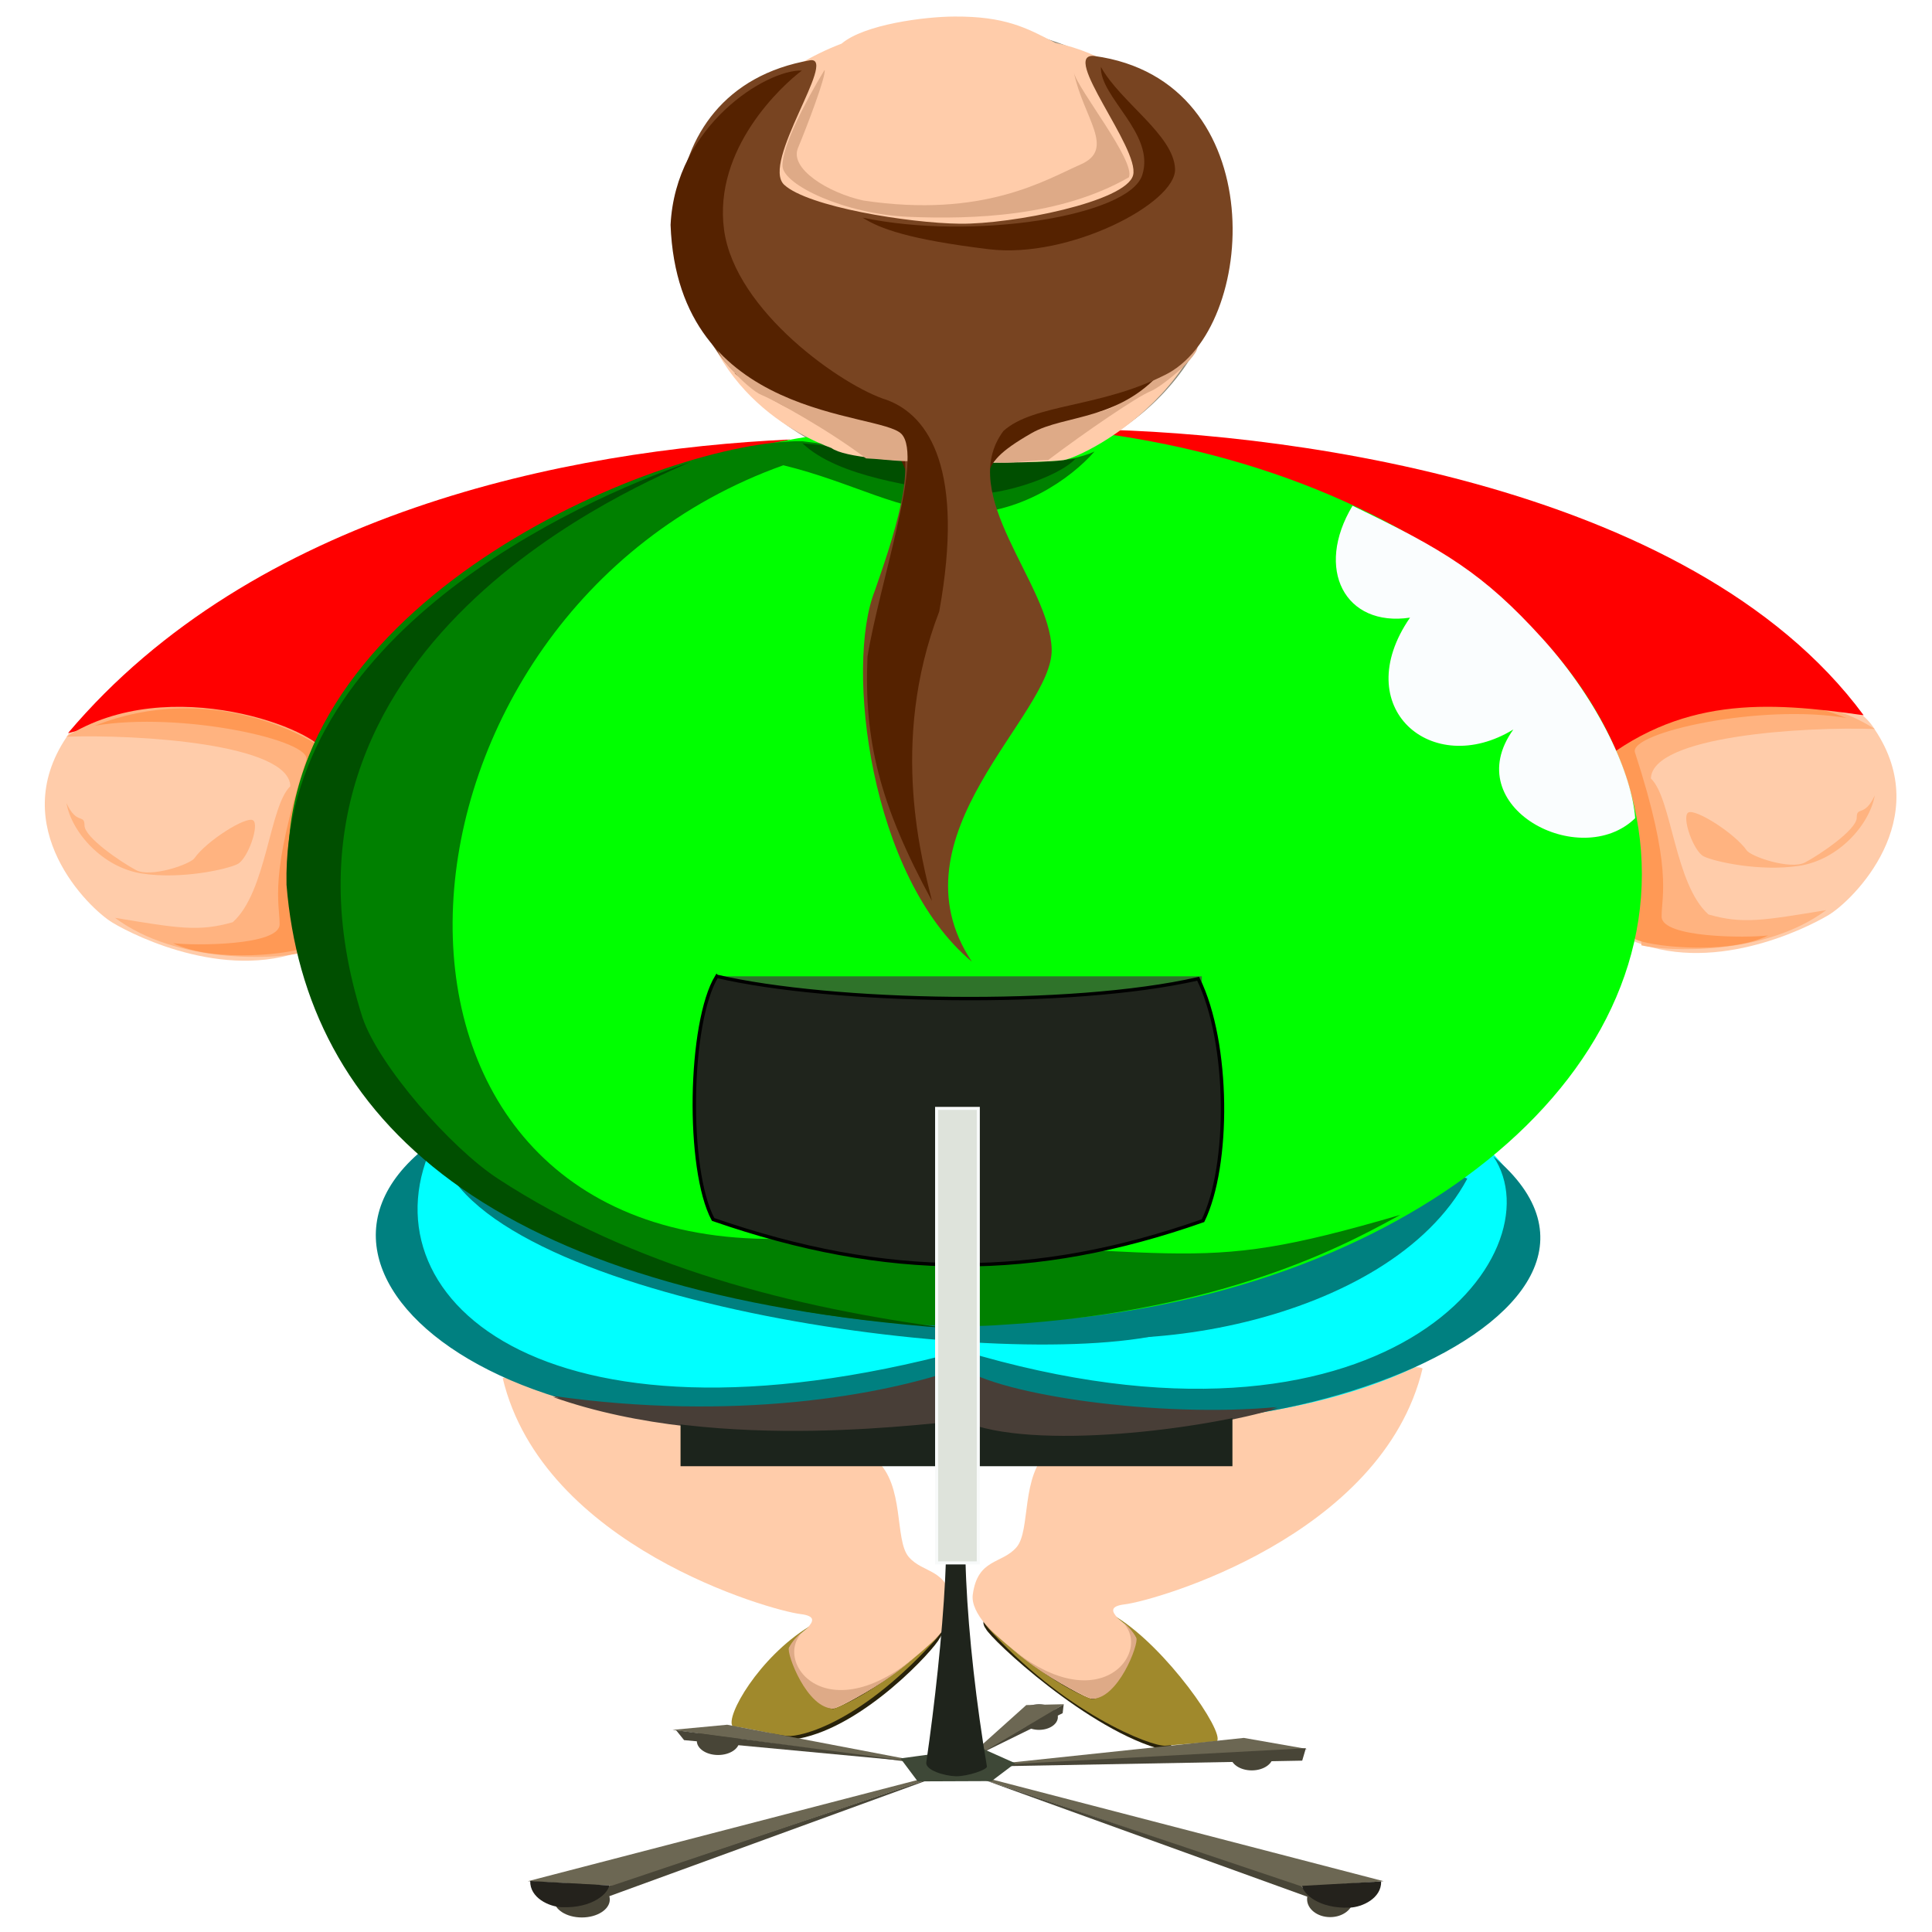
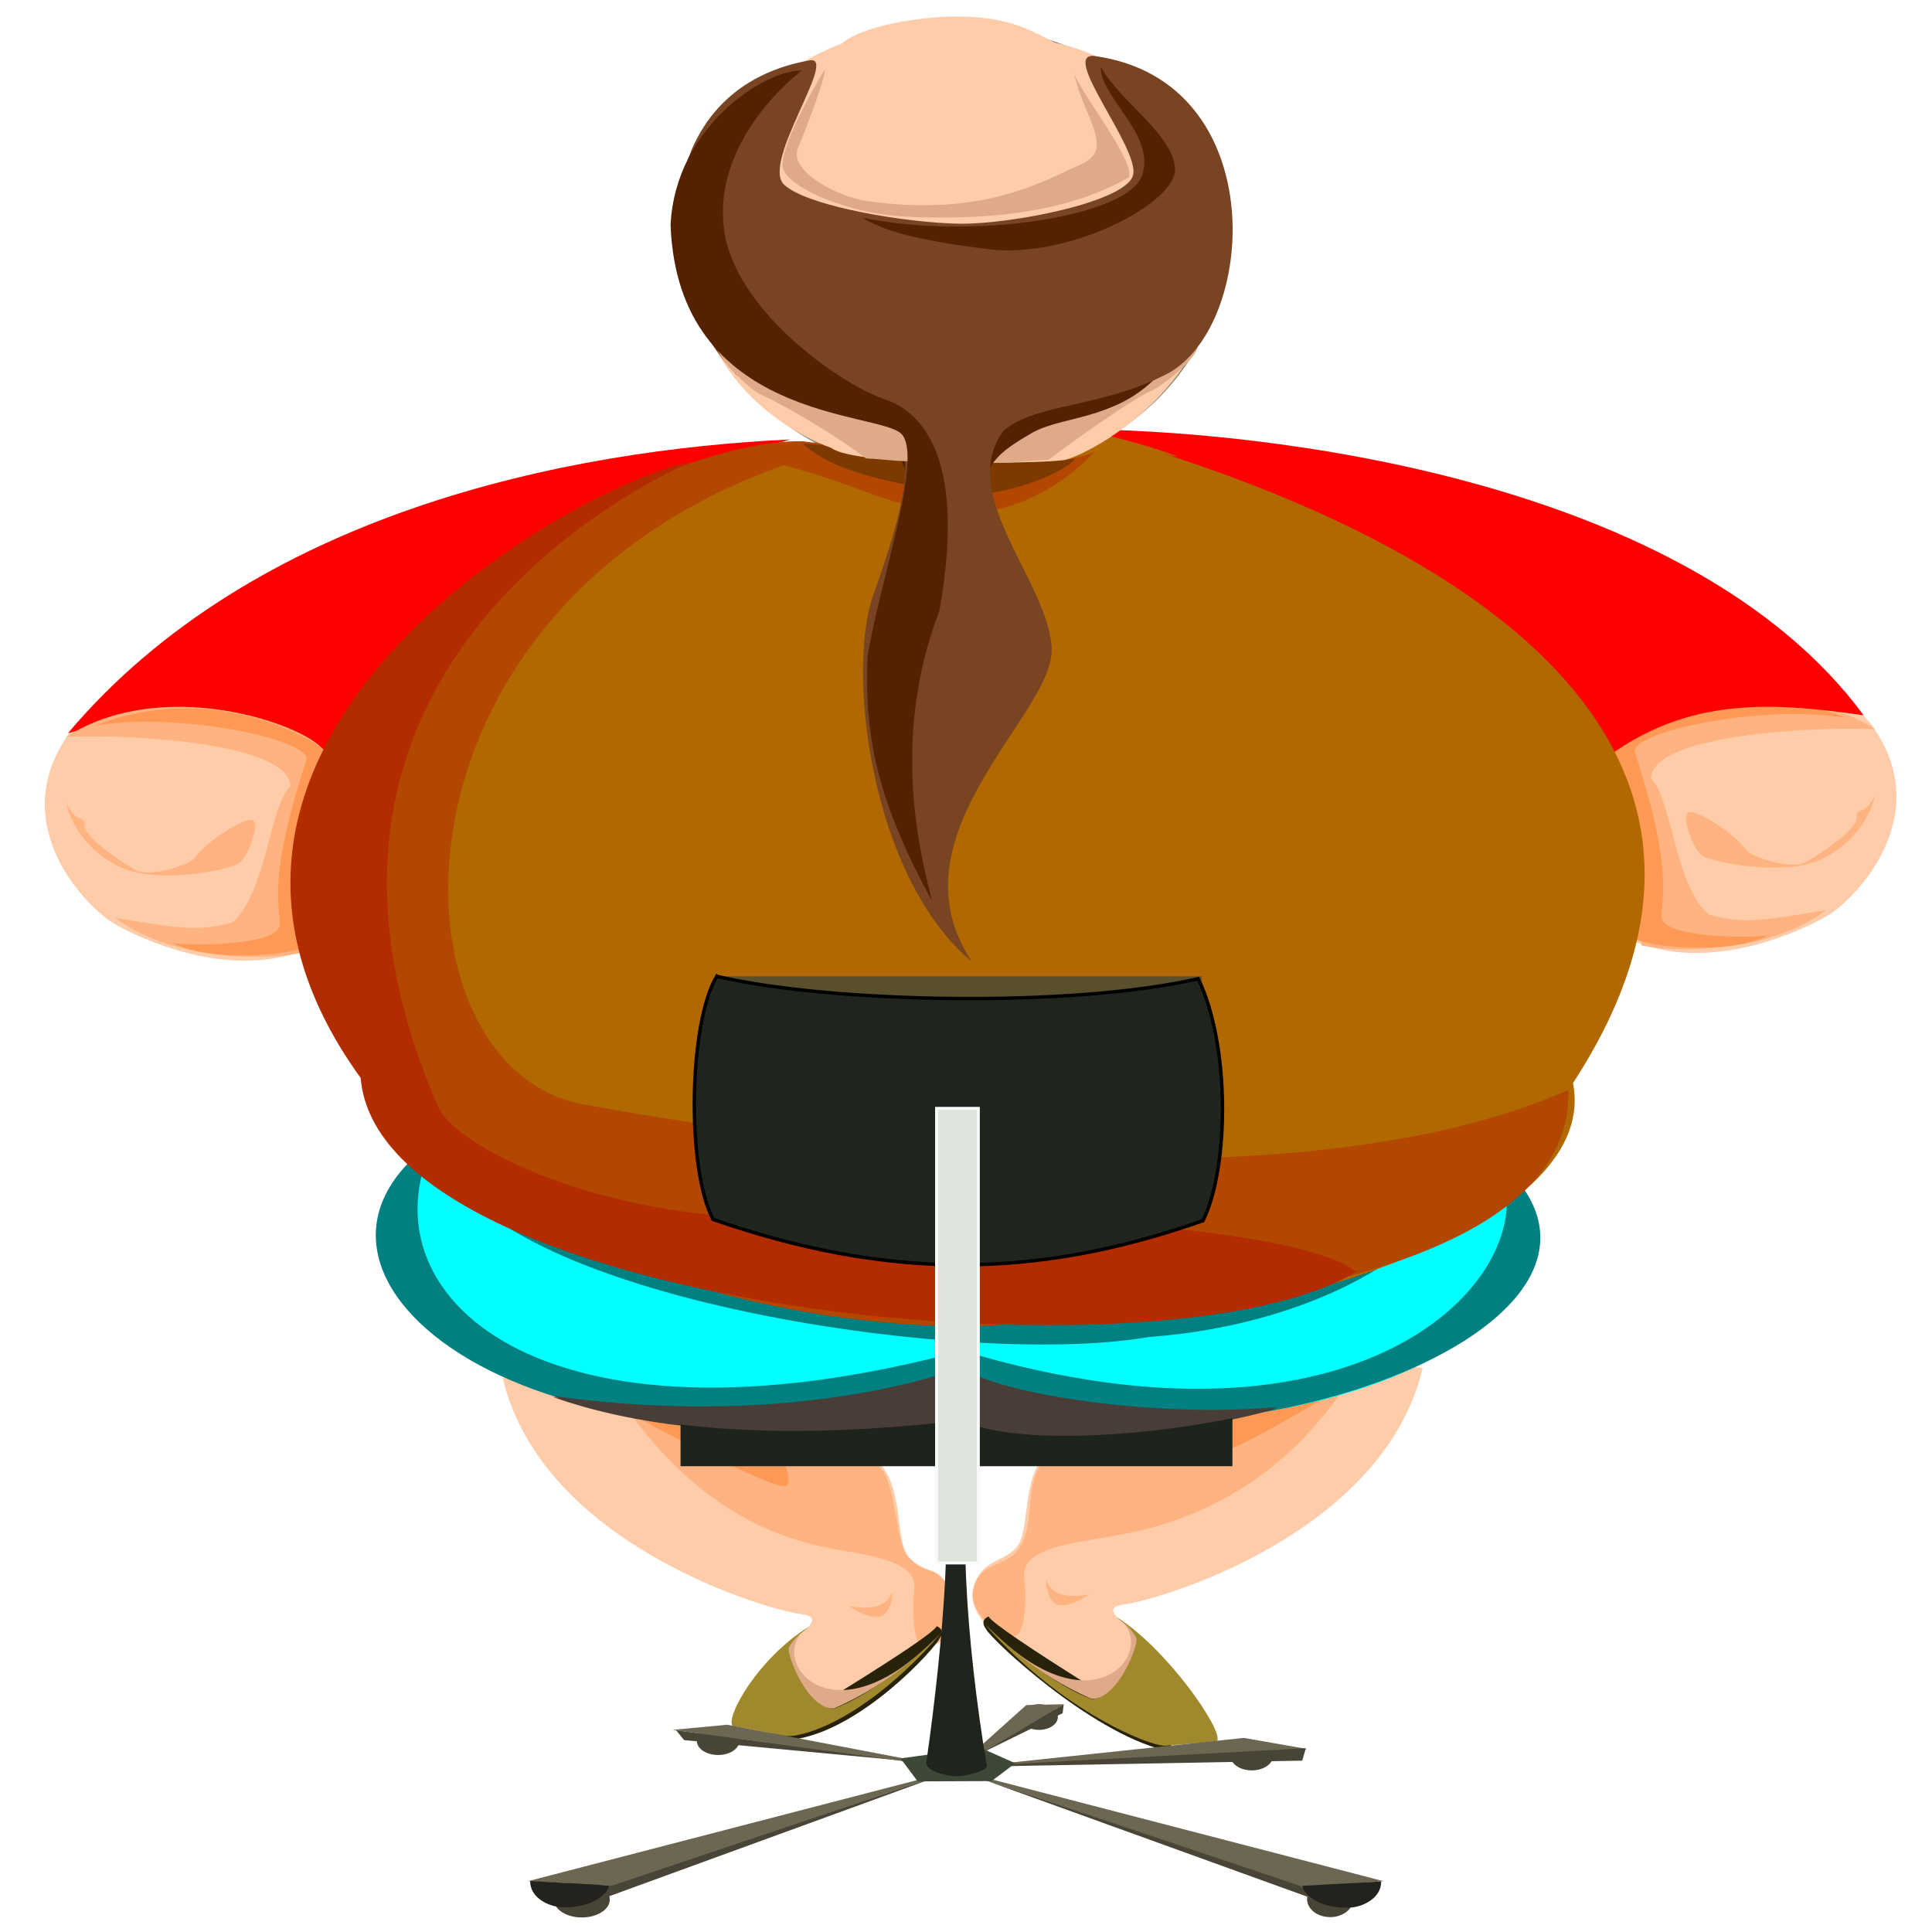
<svg xmlns="http://www.w3.org/2000/svg" width="500" height="500" id="svg4834" version="1.1">
  <defs id="defs4836" />
  <g id="layer1" transform="translate(0,-552.3622)">
+     <path style="fill:#ffccaa;fill-opacity:1;stroke:none" d="m 130.106,909.051 c 10.382,43.415 69.213,60.089 77.078,61.033 7.865,0.944 -2.202,5.663 -2.831,8.809 -0.629,3.146 6.921,17.618 12.27,15.416 5.348,-2.202 31.146,-17.303 29.887,-26.741 -1.258,-9.438 -7.55,-7.865 -11.326,-12.27 -3.775,-4.404 -0.944,-18.562 -8.494,-25.168 -7.55,-6.607 -93.123,-24.225 -96.584,-21.079 z" id="path4679" />
+     <path style="fill:#ffb380;fill-opacity:1;stroke:none" d="m 158.341,358.831 c 23.739,37.376 51.013,40.911 61.114,42.679 10.102,1.768 17.93,3.788 17.173,9.849 -0.758,6.061 0,13.89 2.02,14.9 2.02,1.01 12.7,-4.809 10.102,-10.102 -6.819,-13.89 -8.138,-6.989 -13.637,-13.132 -4.053,-4.528 -2.607,-21.54 -8.969,-24.453 -4.107,-1.881 -67.803,-19.741 -67.803,-19.741 z" id="path3046" transform="translate(0,552.3622)" />
+     <path id="path4748" d="m 368.158,906.534 c -10.382,43.415 -69.213,60.089 -77.078,61.033 -7.865,0.944 2.202,5.663 2.831,8.809 0.629,3.146 -6.921,17.618 -12.27,15.416 -5.348,-2.202 -31.146,-17.303 -29.887,-26.741 1.258,-9.438 7.55,-7.865 11.326,-12.27 3.775,-4.404 0.944,-18.562 8.494,-25.168 7.55,-6.607 93.123,-24.225 96.584,-21.078 z" style="fill:#ffccaa;fill-opacity:1;stroke:none" />
+     <path id="path3820" d="m 349.665,908.794 c -23.739,37.376 -57.326,40.28 -67.428,42.048 -10.102,1.768 -17.93,3.788 -17.173,9.849 0.758,6.061 0.026,13.945 -2.02,14.9 -3.788,1.768 -12.394,-5.962 -11.238,-11.743 1.642,-8.207 9.88,-5.098 12.997,-12.732 3.16,-7.742 -0.232,-15.308 7.201,-23.399 3.056,-3.327 77.661,-18.922 77.661,-18.922 z" style="fill:#ffb380;fill-opacity:1;stroke:none" />
+     <path style="fill:#ff9955;stroke:none" d="m 344.209,361.104 c -11.49,6.313 -25.254,14.9 -28.032,14.142 -2.778,-0.758 2.273,-10.859 2.273,-10.859 z" id="path3824" transform="translate(0,552.3622)" />
+     <path id="path3826" d="m 165.083,919.275 c 11.49,6.313 35.355,18.435 38.133,17.678 2.778,-0.758 -2.273,-10.859 -2.273,-10.859 z" style="fill:#ff9955;stroke:none" />
    <path style="fill:#28220b;fill-opacity:1;stroke:none" d="m 243.142,976.388 c -1.224,2.67 -19.298,22.635 -36.372,25.917 -3.893,0.778 -7.008,-1.335 -7.008,-1.335 0,0 41.322,-24.637 42.657,-27.752 2.503,1.057 0.723,3.17 0.723,3.17 z" id="path4703" />
-     <path style="fill:#ffccaa;fill-opacity:1;stroke:none" d="m 130.106,909.051 c 10.382,43.415 69.213,60.089 77.078,61.033 7.865,0.944 -2.202,5.663 -2.831,8.809 -0.629,3.146 6.921,17.618 12.27,15.416 5.348,-2.202 31.146,-17.303 29.887,-26.741 -1.258,-9.438 -7.55,-7.865 -11.326,-12.27 -3.775,-4.404 -0.944,-18.562 -8.494,-25.168 -7.55,-6.607 -93.123,-24.225 -96.584,-21.079 z" id="path4679" />
    <path style="fill:#a0892c;fill-opacity:1;stroke:none" d="m 209.408,973.314 c -13.029,8.005 -21.708,23.281 -19.82,25.798 4.446,0.515 10.697,2.202 14.157,2.517 3.461,0.315 19.33,-3.346 39.51,-26.208 -5.959,5.835 -17.992,15.717 -27.602,19.222 -6.607,-0.944 -11.037,-11.99 -11.396,-15.784 1.111,-2.256 3.042,-3.693 5.152,-5.545 z" id="path4701" />
    <path style="fill:#deaa87;stroke:none" d="m 207.744,974.723 c -8.509,8.12 8.509,29.309 35.983,0 -3.281,3.281 -12.542,13.121 -27.919,19.799 -6.914,0.247 -12.347,-14.293 -11.624,-15.739 0.723,-1.446 2.28,-3.281 3.559,-4.06 z" id="path4723" />
+     <path transform="matrix(0.4893848,0,0,0.5841892,-464.95,613.6047)" d="m 1341.071,666.393 c 0,3.452 -5.037,6.25 -11.25,6.25 -6.213,0 -11.25,-2.798 -11.25,-6.25 0,-3.452 5.037,-6.25 11.25,-6.25 6.213,0 11.25,2.798 11.25,6.25 z" id="path7473-6" style="fill:#484537;fill-opacity:1;stroke:none" />
+     <path style="fill:#484537;fill-opacity:1;stroke:none" d="m 236.024,1008.237 -58.988,-5.532 -2.045,-2.545 z" id="path7463-0" />
+     <path style="fill:#ffb380;stroke:none;stroke-width:1px;stroke-linecap:butt;stroke-linejoin:miter;stroke-opacity:1;fill-opacity:1" d="m 219.708,415.652 c 7.071,1.263 10.102,-0.758 10.859,-3.03 0.758,-2.273 0.505,4.293 -2.273,5.556 -2.778,1.263 -7.324,-1.768 -8.586,-2.525 z" id="path3816" transform="translate(0,552.3622)" />
+     <path transform="matrix(0.5546828,0,0,0.7065493,-623.9778,591.4999)" d="m 1670,396.571 a 183.571,68.571 0 1 1 -367.143,0 183.571,68.571 0 1 1 367.143,0 z" id="path7420" style="fill:#00ffff;fill-opacity:1;stroke:none;display:inline" />
+     <path style="fill:#00ffff;fill-opacity:1;stroke:none;display:inline" id="path7422" d="m 1670,396.571 a 183.571,68.571 0 1 1 -367.143,0 183.571,68.571 0 1 1 367.143,0 z" transform="matrix(0.5449881,0,0,0.7065493,-514.1613,591.4999)" />
+     <path id="path4466" d="m 379.729,857.412 c -20.021,37.373 -90.763,49.386 -125.912,36.038 -35.148,-13.348 117.013,-41.822 125.912,-36.038 z" style="fill:#008080;fill-opacity:1;stroke:none;display:inline" />
+     <path style="fill:#008080;stroke:none;display:inline" d="m 112.412,847.624 c -19.576,39.598 27.14,83.645 136.59,54.28 109.45,32.924 154.387,-24.915 137.48,-50.276 50.276,42.045 -67.071,86.648 -139.426,62.233 C 140.442,941.057 63.248,882.773 112.412,847.624 z" id="path3694" />
+     <path id="path4484" d="m 485.206,741.182 c 15.573,23.281 -5.663,44.202 -11.955,47.977 -6.292,3.775 -30.831,15.73 -51.595,6.292 -20.764,-9.438 -42.786,-49.708 -6.292,-57.887 36.494,-8.18 62.292,-8.966 69.842,3.618 z" style="fill:#ffccaa;stroke:none;display:inline" />
+     <path id="path4486" d="m 485.206,741.025 c -18.562,-0.629 -57.64,1.795 -57.954,12.807 5.469,5.227 6.092,27.339 14.901,35.195 8.809,2.517 14.058,1.574 30.469,-1.125 -16.045,11.955 -41.213,10.697 -47.82,9.124 -1.258,-24.854 -7.865,-45.618 -6.607,-51.595 1.258,-5.977 40.269,-21.393 67.011,-4.404 z" style="fill:#ffb380;fill-opacity:1;stroke:none;display:inline" />
+     <path id="path4488" d="m 477.85,738.178 c -22.246,-3.782 -56.392,3.783 -54.725,8.898 9.788,30.032 6.896,36.928 6.896,42.49 0,5.561 22.023,5.561 27.585,4.894 -10.9,5.339 -31.812,2.67 -34.481,0.89 -2.669,-1.78 -8.453,-48.496 -4.894,-50.721 4.004,-3.559 29.809,-18.242 59.619,-6.451 z" style="fill:#ff9955;stroke:none;display:inline" />
+     <path id="path4490" d="m 485.191,758.199 c -1.335,7.564 -9.343,16.684 -19.576,18.242 -10.233,1.557 -22.023,-1.112 -24.693,-2.447 -2.67,-1.335 -5.784,-10.233 -4.004,-11.345 1.78,-1.112 12.013,5.339 15.127,9.788 1.148,1.64 11.345,5.117 15.127,3.114 3.782,-2.002 13.348,-8.453 13.348,-11.568 0,-3.114 2.002,0 4.672,-5.784 z" style="fill:#ffb380;fill-opacity:1;stroke:none;display:inline" />
+     <path style="fill:#ff0000;stroke:none;display:inline" d="m 276.587,663.428 c 51.611,0 160.787,13.087 205.723,74.041 -24.915,-3.559 -47.777,-5.078 -70.468,14.053 -29.365,-29.365 -111.23,-88.984 -135.255,-88.094 z" id="path3682" />
+     <path style="fill:#b26800;fill-opacity:1;stroke:none" d="m 283.853,112.101 c 28.789,8.586 196.98,55.053 123.239,168.19 9.091,46.972 -127.279,72.226 -157.079,62.629 -29.799,-9.596 -14.337,-4.15 -26.264,-14.142 -18.688,-15.657 -93.73,-30.143 -95.965,-36.871 -48.487,-145.967 60.104,-159.604 69.195,-172.736 9.091,-13.132 80.307,12.122 70.206,-4.041 -10.102,-16.162 75.256,15.657 16.668,-3.03 z" id="path3083" transform="translate(0,552.3622)" />
+     <path id="path3822" d="m 281.985,964.984 c -7.071,1.263 -10.102,-0.758 -10.859,-3.03 -0.758,-2.273 -0.505,4.293 2.273,5.556 2.778,1.263 7.324,-1.768 8.586,-2.525 z" style="fill:#ffb380;fill-opacity:1;stroke:none" />
    <path id="path4746" d="m 255.122,973.871 c 1.224,2.67 26.692,26.568 46.125,31.422 3.893,0.779 0.479,-4.481 0.479,-4.481 0,0 -44.546,-26.997 -45.881,-30.111 -2.503,1.057 -0.723,3.17 -0.723,3.17 z" style="fill:#28220b;fill-opacity:1;stroke:none" />
-     <path id="path4748" d="m 368.158,906.534 c -10.382,43.415 -69.213,60.089 -77.078,61.033 -7.865,0.944 2.202,5.663 2.831,8.809 0.629,3.146 -6.921,17.618 -12.27,15.416 -5.348,-2.202 -31.146,-17.303 -29.887,-26.741 1.258,-9.438 7.55,-7.865 11.326,-12.27 3.775,-4.404 0.944,-18.562 8.494,-25.168 7.55,-6.607 93.123,-24.225 96.584,-21.078 z" style="fill:#ffccaa;fill-opacity:1;stroke:none" />
    <path id="path4750" d="m 288.855,970.798 c 13.029,8.005 28,29.652 26.112,32.168 -4.446,0.515 -9.91,0.865 -13.371,1.18 -3.461,0.315 -26.408,-8.379 -46.588,-31.241 5.959,5.835 17.992,15.717 27.602,19.222 6.607,-0.944 11.037,-11.99 11.396,-15.784 -1.111,-2.256 -3.042,-3.693 -5.152,-5.545 z" style="fill:#a0892c;fill-opacity:1;stroke:none" />
    <path id="path4752" d="m 290.519,972.206 c 8.509,8.12 -8.509,29.309 -35.983,0 3.281,3.281 12.542,13.121 27.919,19.799 6.914,0.247 12.347,-14.293 11.624,-15.739 -0.723,-1.446 -2.28,-3.281 -3.559,-4.06 z" style="fill:#deaa87;stroke:none" />
-     <g id="g4517" transform="matrix(0.8808927,0,0,0.8808927,-1017.235,500.338)">
-       <path style="fill:#ffccaa;stroke:none;display:inline" d="m 1705.589,557.772 c 17.679,26.429 -6.429,50.179 -13.571,54.464 -7.143,4.286 -35,17.857 -58.572,7.143 -23.571,-10.714 -48.571,-56.429 -7.143,-65.714 41.428,-9.286 70.714,-10.179 79.286,4.107 z" id="path4484" transform="translate(0,-284.3622)" />
-       <path style="fill:#ffb380;fill-opacity:1;stroke:none;display:inline" d="m 1705.589,557.593 c -21.071,-0.714 -65.433,2.038 -65.79,14.538 6.209,5.934 6.916,31.036 16.916,39.954 10,2.857 15.959,1.787 34.589,-1.278 -18.214,13.571 -46.786,12.143 -54.286,10.357 -1.429,-28.214 -8.929,-51.786 -7.5,-58.571 1.429,-6.786 45.714,-24.286 76.071,-5 z" id="path4486" transform="translate(0,-284.3622)" />
-       <path style="fill:#ff9955;stroke:none;display:inline" d="m 1697.238,554.361 c -25.254,-4.293 -64.017,4.294 -62.124,10.102 11.112,34.093 7.829,41.921 7.829,48.235 0,6.313 25.001,6.313 31.315,5.556 -12.374,6.061 -36.113,3.03 -39.143,1.01 -3.03,-2.02 -9.596,-55.053 -5.556,-57.579 4.546,-4.041 33.84,-20.708 67.68,-7.324 z" id="path4488" transform="translate(0,-284.3622)" />
-       <path style="fill:#ffb380;fill-opacity:1;stroke:none;display:inline" d="m 1705.572,577.089 c -1.515,8.586 -10.607,18.94 -22.223,20.708 -11.617,1.768 -25.001,-1.263 -28.032,-2.778 -3.03,-1.515 -6.566,-11.617 -4.546,-12.879 2.02,-1.263 13.637,6.061 17.173,11.112 1.303,1.862 12.879,5.808 17.173,3.536 4.293,-2.273 15.152,-9.596 15.152,-13.132 0,-3.536 2.273,0 5.303,-6.566 z" id="path4490" transform="translate(0,-284.3622)" />
-       <path id="path4452" d="m 1174.286,275.679 c -17.679,26.429 6.429,50.179 13.571,54.464 7.143,4.286 35,17.857 58.572,7.143 23.571,-10.714 48.571,-56.429 7.143,-65.714 -41.428,-9.286 -70.714,-10.179 -79.286,4.107 z" style="fill:#ffccaa;stroke:none;display:inline" />
-       <path id="path3680" d="m 1386.939,188.172 c -65.66,3.03 -157.64,21.626 -212.188,86.276 36.365,-9.596 49.553,-4.454 74.807,7.668 52.528,-80.812 115.157,-86.873 137.381,-93.944 z" style="fill:#ff0000;stroke:none;display:inline" />
-       <path id="path3682" d="m 1468.762,185.142 c 58.589,0 182.527,14.856 233.54,84.052 -28.284,-4.041 -54.237,-5.765 -79.996,15.953 -33.335,-33.335 -126.269,-101.015 -153.543,-100.005 z" style="fill:#ff0000;stroke:none;display:inline" />
-       <path style="fill:#00ffff;fill-opacity:1;stroke:none;display:inline" id="path7420" d="m 1670,396.571 c 0,37.871 -82.188,68.571 -183.571,68.571 -101.384,0 -183.571,-30.7 -183.571,-68.571 0,-37.871 82.188,-68.571 183.571,-68.571 101.384,0 183.571,30.7 183.571,68.571 z" transform="matrix(0.6296826,0,0,0.8020833,446.4301,103.4881)" />
-       <path transform="matrix(0.618677,0,0,0.8020833,571.0951,103.4881)" d="m 1670,396.571 c 0,37.871 -82.188,68.571 -183.571,68.571 -101.384,0 -183.571,-30.7 -183.571,-68.571 0,-37.871 82.188,-68.571 183.571,-68.571 101.384,0 183.571,30.7 183.571,68.571 z" id="path7422" style="fill:#00ffff;fill-opacity:1;stroke:none;display:inline" />
-       <path style="opacity:0.765;fill:#6c6753;fill-opacity:1;stroke:none;display:inline" id="path7414" d="m 1495.714,133 c 0,36.687 -34.858,66.429 -77.857,66.429 C 1374.858,199.429 1340,169.687 1340,133 c 0,-36.687 34.858,-66.429 77.857,-66.429 42.999,0 77.857,29.741 77.857,66.429 z" transform="translate(18,0)" />
-       <path id="path4456" d="m 1174.286,275.5 c 21.071,-0.714 65.433,2.038 65.79,14.538 -6.209,5.934 -6.916,31.036 -16.916,39.954 -10,2.857 -15.959,1.787 -34.589,-1.278 18.214,13.571 46.786,12.143 54.286,10.357 1.429,-28.214 8.929,-51.786 7.5,-58.571 -1.429,-6.786 -45.714,-24.286 -76.071,-5 z" style="fill:#ffb380;fill-opacity:1;stroke:none;display:inline" />
-       <path id="path4460" d="m 1182.636,272.268 c 25.254,-4.293 64.017,4.294 62.124,10.102 -11.112,34.093 -7.829,41.921 -7.829,48.235 0,6.313 -25.001,6.313 -31.315,5.556 12.374,6.061 36.113,3.03 39.143,1.01 3.03,-2.02 9.596,-55.053 5.556,-57.579 -4.546,-4.041 -33.84,-20.708 -67.68,-7.324 z" style="fill:#ff9955;stroke:none;display:inline" />
-       <path id="path4464" d="m 1285.924,402.325 c 22.728,42.426 177.678,61.778 217.579,46.625 39.901,-15.152 -207.478,-53.191 -217.579,-46.625 z" style="fill:#008080;fill-opacity:1;stroke:none;display:inline" />
-       <path style="fill:#008080;fill-opacity:1;stroke:none;display:inline" d="m 1585.851,689.717 c -22.728,42.426 -103.035,56.063 -142.937,40.911 -39.901,-15.152 132.835,-47.477 142.937,-40.911 z" id="path4466" transform="translate(0,-284.3622)" />
-       <path style="fill:#00ff00;fill-opacity:1;stroke:none;display:inline" id="path7416" d="M 1637.143,315.857 C 1637.143,388.838 1548.239,448 1438.571,448 1328.903,448 1240,388.838 1240,315.857 c 0,-72.98 88.903,-132.143 198.571,-132.143 109.668,0 198.571,59.162 198.571,132.143 z" />
-       <path id="path4458" d="m 1174.302,294.996 c 1.515,8.586 10.607,18.94 22.223,20.708 11.617,1.768 25.001,-1.263 28.032,-2.778 3.03,-1.515 6.566,-11.617 4.546,-12.879 -2.02,-1.263 -13.637,6.061 -17.173,11.112 -1.303,1.862 -12.879,5.808 -17.173,3.536 -4.293,-2.273 -15.152,-9.596 -15.152,-13.132 0,-3.536 -2.273,0 -5.303,-6.566 z" style="fill:#ffb380;fill-opacity:1;stroke:none;display:inline" />
-       <path id="path4492" d="m 1476.338,191.708 c -7.071,8.081 -22.223,18.688 -39.901,18.183 -17.678,-0.505 -30.81,-9.091 -51.518,-14.142 -121.723,43.437 -135.361,225.769 -5.051,227.284 130.31,1.515 120.713,12.122 186.373,-7.071 -10.607,5.556 -47.894,28.348 -117.178,32.325 -45.818,3.623 -208.596,-17.173 -209.607,-135.866 -0.409,-78.352 111.117,-124.249 151.018,-123.744 32.325,4.041 70.711,10.102 85.863,3.03 z" style="fill:#008000;fill-opacity:1;stroke:none;display:inline" />
-       <path id="path4494" d="m 1390.536,189.3 c 10.607,10.102 33.84,12.627 44.952,14.647 11.112,2.02 30.622,-4.84 35.238,-10.132 -19.98,3.367 -68.573,-3.505 -80.19,-4.515 z" style="fill:#004f00;fill-opacity:1;stroke:none;display:inline" />
-       <path id="path3694" d="m 1282.389,394.244 c -22.223,44.952 30.81,94.954 155.059,61.619 124.249,37.376 175.262,-28.284 156.069,-57.074 57.074,47.73 -76.14,98.364 -158.278,70.648 -121.029,30.873 -208.66,-35.292 -152.849,-75.193 z" style="fill:#008080;stroke:none;display:inline" />
-       <path id="path4496" d="m 1357.645,194.738 c -33.84,11.617 -120.208,51.013 -118.693,124.249 5.556,68.69 59.094,120.208 194.454,130.31 -45.457,-6.061 -92.464,-17.906 -132.33,-43.942 -13.928,-9.096 -35.015,-33.213 -39.803,-47.354 -35.093,-110.105 84.503,-157.707 96.372,-163.262 z" style="fill:#004f00;fill-opacity:1;stroke:none;display:inline" />
-       <path id="path4498" d="m 1552.143,207.643 c -11.201,18.607 -2.241,35.722 16.886,32.872 -18.214,26.429 6.429,47.5 30.357,32.857 -16.428,22.857 19.729,41.724 35.793,26.057 C 1634.286,286.75 1625,265.5 1607.857,246.571 1590.714,227.643 1578.928,220.5 1552.143,207.643 z" style="fill:#fafdfe;fill-opacity:1;stroke:none;display:inline" />
-       <path id="path4468" d="m 1437.447,461.166 c 11.112,8.081 58.084,14.9 92.681,11.617 -21.213,6.566 -72.035,12.995 -92.238,4.156 -6.818,-0.253 -70.649,10.239 -120.652,-7.439 53.033,7.576 96.975,1e-5 120.208,-8.334 z" style="fill:#483e37;stroke:none;display:inline" />
-       <path id="path7346" d="m 1435.223,63.918 c 14.772,-0.074 21.076,3.264 29.562,7.708 28.726,6.061 42.363,31.441 46.404,45.836 11.617,51.518 -37.376,75.761 -43.942,76.772 -6.566,1.01 -60.609,2.02 -68.185,-3.536 -8.081,-3.03 -40.911,-17.173 -41.416,-59.599 -0.505,-11.869 7.55,-45.149 44.383,-59.22 6.637,-5.661 24.474,-7.948 33.194,-7.96 z" style="fill:#ffccaa;stroke:none" />
-       <path id="path7362" d="m 1462.701,194.233 c 11.364,-8.586 26.264,-18.688 30.052,-20.203 3.788,-1.515 16.415,-12.122 13.384,-13.89 -3.03,-1.768 -14.142,12.879 -23.738,18.183 -9.597,5.303 -28.284,0.758 -37.123,14.142 -1.263,4.293 10.354,1.768 17.425,1.768 z" style="fill:#deaa87;fill-opacity:1;stroke:none" />
-       <path id="path7350" d="m 1444.897,198.526 c -3.157,-24.496 42.68,-30.547 52.528,-31.946 -12.879,16.289 -29.805,14.137 -39.522,19.698 -9.718,5.561 -11.617,8.334 -13.006,12.248 z" style="fill:#552200;stroke:none" />
-       <path style="fill:#552200;stroke:none" d="m 1421.122,198.148 c 3.157,-24.496 -40.66,-28.021 -50.508,-29.421 22.981,18.435 35.608,13.763 44.825,21.087 3.432,2.727 4.293,4.419 5.682,8.334 z" id="path7354" />
-       <path id="path7348" d="m 1392.857,76.75 c 8.036,-0.893 -14.643,30.179 -7.678,36.607 6.964,6.429 36.428,11.25 51.607,11.429 15.179,0.179 48.929,-6.429 50.893,-14.286 1.964,-7.857 -21.605,-35.956 -11.429,-35 52.678,7.143 48.036,80.536 20.714,93.75 -19.107,9.643 -38.464,8.393 -47.393,16.429 -13.929,18.75 13.643,44.821 14.178,64.107 0.536,19.286 -48.107,54.643 -23.464,91.786 -30,-25 -37.25,-86.964 -28.5,-108.929 4.464,-13.036 14.572,-40.536 4.929,-46.786 -9.643,-6.25 -28.864,-4.349 -43.5,-15 -26.607,-22.5 -30.893,-85.357 19.643,-94.107 z" style="fill:#784421;stroke:none" />
-       <path style="fill:#deaa87;fill-opacity:1;stroke:none" d="m 1409.197,193.728 c -11.364,-8.586 -27.021,-17.173 -30.81,-18.688 -3.788,-1.515 -15.657,-13.637 -12.627,-15.405 3.03,-1.768 15.657,9.344 25.254,14.647 9.597,5.303 26.769,4.293 35.608,17.678 1.263,4.293 -10.354,2.02 -17.425,1.768 z" id="path7364" />
-       <path id="path7356" d="m 1390.357,79.786 c -5.714,4.286 -26.071,22.857 -22.857,46.786 3.214,23.929 35,46.071 47.857,50 12.5,4.643 22.857,20.714 15.357,62.143 -15,38.929 -4.643,74.286 -2.143,85 -15.357,-28.214 -20,-47.143 -18.928,-71.786 3.571,-21.786 16.428,-58.571 10,-65.357 -6.429,-6.786 -65.714,-3.571 -67.857,-61.429 1.429,-29.286 28.214,-45.714 38.571,-45.357 z" style="fill:#552200;fill-opacity:1;stroke:none" />
-       <path id="path7358" d="m 1478.214,78.714 c 5.714,10.357 21.429,20 21.786,30 0.357,10 -31.071,26.429 -54.643,23.571 -23.571,-2.857 -32.143,-6.071 -37.143,-9.286 32.143,6.786 78.214,-0.357 82.143,-12.5 3.929,-12.143 -12.5,-22.857 -12.143,-31.786 z" style="fill:#552200;fill-opacity:1;stroke:none" />
-       <path id="path7360" d="m 1470.277,80.339 c 2.778,13.385 12.374,22.476 2.02,27.022 -10.354,4.546 -28.537,15.91 -63.892,10.607 -10.354,-2.273 -21.718,-9.344 -19.193,-15.405 2.525,-6.061 8.334,-21.213 7.829,-22.981 -5.556,9.091 -12.627,22.728 -12.374,28.284 0.253,5.556 18.435,14.142 37.123,14.9 18.688,0.758 44.447,0 64.65,-11.617 2.02,-4.798 -15.152,-26.011 -16.163,-30.81 z" style="fill:#deaa87;fill-opacity:1;stroke:none" />
-     </g>
-     <path transform="matrix(0.6431915,0,0,0.7435135,-704.7525,548.4802)" d="m 1341.071,666.393 a 11.25,6.25 0 1 1 -22.5,0 11.25,6.25 0 1 1 22.5,0 z" id="path7467-5" style="fill:#484537;fill-opacity:1;stroke:none" />
-     <path style="fill:#484537;fill-opacity:1;stroke:none" id="path7469-4" d="m 1341.071,666.393 a 11.25,6.25 0 1 1 -22.5,0 11.25,6.25 0 1 1 22.5,0 z" transform="matrix(0.4893848,0,0,0.6018919,-326.8386,605.6802)" />
-     <path transform="matrix(0.5313321,0,0,0.7435135,-362.3291,548.3917)" d="m 1341.071,666.393 a 11.25,6.25 0 1 1 -22.5,0 11.25,6.25 0 1 1 22.5,0 z" id="path7471-5" style="fill:#484537;fill-opacity:1;stroke:none" />
-     <path transform="matrix(0.4893848,0,0,0.5841892,-464.95,613.6047)" d="m 1341.071,666.393 a 11.25,6.25 0 1 1 -22.5,0 11.25,6.25 0 1 1 22.5,0 z" id="path7473-6" style="fill:#484537;fill-opacity:1;stroke:none" />
-     <path style="fill:#484537;fill-opacity:1;stroke:none" id="path7475-8" d="m 1341.071,666.393 a 11.25,6.25 0 1 1 -22.5,0 11.25,6.25 0 1 1 22.5,0 z" transform="matrix(0.4334551,0,0,0.5310811,-307.5179,642.8217)" />
+     <path style="fill:#ffccaa;stroke:none;display:inline" d="m 17.185,743.181 c -15.573,23.281 5.663,44.202 11.955,47.977 6.292,3.775 30.831,15.73 51.595,6.292 20.764,-9.438 42.786,-49.708 6.292,-57.887 -36.494,-8.18 -62.292,-8.966 -69.842,3.618 z" id="path4452" />
+     <path style="fill:#ff0000;stroke:none;display:inline" d="M 204.51,666.098 C 146.671,668.767 65.646,685.148 17.595,742.098 49.629,733.644 61.246,738.174 83.492,748.852 129.764,677.666 184.934,672.327 204.51,666.098 z" id="path3680" />
+     <path transform="matrix(0.8808927,0,0,0.8808927,-1001.379,500.338)" d="M 1495.714,133 A 77.857,66.429 0 1 1 1340,133 a 77.857,66.429 0 1 1 155.714,0 z" id="path7414" style="opacity:0.765;fill:#6c6753;fill-opacity:1;stroke:none;display:inline" />
+     <path style="fill:#ffb380;fill-opacity:1;stroke:none;display:inline" d="m 17.185,743.024 c 18.562,-0.629 57.64,1.795 57.954,12.807 -5.469,5.227 -6.092,27.339 -14.901,35.195 -8.809,2.517 -14.058,1.574 -30.469,-1.125 16.045,11.955 41.213,10.697 47.82,9.124 1.258,-24.854 7.865,-45.618 6.607,-51.595 C 82.937,741.451 43.926,726.035 17.185,743.024 z" id="path4456" />
+     <path style="fill:#ff9955;stroke:none;display:inline" d="m 24.541,740.177 c 22.246,-3.782 56.392,3.783 54.725,8.898 -9.788,30.032 -6.896,36.928 -6.896,42.49 0,5.561 -22.023,5.561 -27.585,4.894 10.9,5.339 31.812,2.67 34.481,0.89 2.669,-1.78 8.453,-48.496 4.894,-50.721 -4.004,-3.559 -29.809,-18.242 -59.619,-6.451 z" id="path4460" />
+     <path style="fill:#008080;fill-opacity:1;stroke:none;display:inline" d="m 115.526,854.743 c 20.021,37.373 156.516,54.42 191.664,41.072 35.148,-13.348 -182.766,-46.856 -191.664,-41.072 z" id="path4464" />
+     <path style="fill:#ffb380;fill-opacity:1;stroke:none;display:inline" d="m 17.199,760.198 c 1.335,7.564 9.343,16.684 19.576,18.242 10.233,1.557 22.023,-1.112 24.693,-2.447 2.67,-1.335 5.784,-10.233 4.004,-11.345 -1.78,-1.112 -12.013,5.339 -15.127,9.788 -1.148,1.64 -11.345,5.117 -15.127,3.114 -3.782,-2.002 -13.348,-8.453 -13.348,-11.568 0,-3.114 -2.002,0 -4.672,-5.784 z" id="path4458" />
+     <path style="fill:#b24700;fill-opacity:1;stroke:none;display:inline" d="m 283.261,669.212 c -6.229,7.119 -19.576,16.462 -35.149,16.017 -15.572,-0.445 -27.14,-8.009 -45.382,-12.458 -107.225,38.263 -103.076,155.947 -51.926,165.363 51.149,9.416 183.107,28.356 255.089,-3.703 1.263,45.805 -85.626,57.296 -146.658,60.8 C 218.874,898.422 86.09,882.629 85.201,778.073 84.84,709.054 172.476,666.098 207.624,666.543 c 28.475,3.559 62.289,8.898 75.636,2.67 z" id="path4492" />
+     <path style="fill:#7d3a00;fill-opacity:1;stroke:none;display:inline" d="m 207.678,667.091 c 9.343,8.898 29.809,11.123 39.598,12.903 9.788,1.78 26.975,-4.264 31.041,-8.925 -17.6,2.966 -60.406,-3.087 -70.639,-3.977 z" id="path4494" />
+     <path style="fill:#b22c00;fill-opacity:1;stroke:none;display:inline" d="M 178.705,671.882 C 146.875,678.579 30.893,745.103 93.342,831.334 98.236,891.843 302.476,911.466 351.003,881.473 332.174,867.043 227.684,865.764 212.717,867.009 163.734,871.082 117.223,850.378 113.004,837.922 64.413,724.768 168.249,676.776 178.705,671.882 z" id="path4496" />
+     <path style="fill:#483e37;stroke:none;display:inline" d="m 249.002,906.576 c 9.788,7.119 51.166,13.125 81.642,10.233 -18.687,5.784 -63.455,11.447 -81.252,3.661 -6.006,-0.222 -62.235,9.019 -106.281,-6.553 46.716,6.674 85.424,10e-6 105.891,-7.341 z" id="path4468" />
+     <path style="fill:#ffccaa;stroke:none" d="m 247.042,556.643 c 13.012,-0.065 18.566,2.875 26.041,6.79 25.305,5.339 37.318,27.696 40.877,40.376 10.233,45.382 -32.924,66.738 -38.708,67.628 -5.784,0.89 -53.39,1.78 -60.064,-3.114 -7.119,-2.67 -36.038,-15.127 -36.483,-52.5 -0.445,-10.456 6.651,-39.772 39.097,-52.167 5.847,-4.987 21.559,-7.001 29.241,-7.012 z" id="path7346" />
+     <path style="fill:#deaa87;fill-opacity:1;stroke:none" d="m 271.248,671.437 c 10.011,-7.564 23.136,-16.462 26.473,-17.797 3.337,-1.335 14.46,-10.678 11.79,-12.235 -2.669,-1.557 -12.458,11.345 -20.911,16.017 -8.453,4.672 -24.916,0.667 -32.701,12.458 -1.112,3.782 9.121,1.557 15.35,1.557 z" id="path7362" />
+     <path style="fill:#552200;stroke:none" d="m 255.564,675.219 c -2.781,-21.579 37.597,-26.909 46.272,-28.141 -11.345,14.349 -26.255,12.453 -34.815,17.352 -8.56,4.899 -10.233,7.341 -11.457,10.789 z" id="path7350" />
+     <path id="path7354" d="m 234.621,674.885 c 2.781,-21.579 -35.817,-24.684 -44.492,-25.916 20.244,16.239 31.367,12.124 39.486,18.575 3.023,2.402 3.782,3.893 5.005,7.341 z" style="fill:#552200;stroke:none" />
+     <path style="fill:#784421;stroke:none" d="m 209.723,567.946 c 7.079,-0.787 -12.899,26.584 -6.764,32.247 6.135,5.663 32.09,9.91 45.46,10.067 13.371,0.157 43.101,-5.663 44.831,-12.584 1.73,-6.921 -19.032,-31.673 -10.067,-30.831 46.404,6.292 42.314,70.943 18.247,82.584 -16.831,8.494 -33.883,7.393 -41.748,14.472 -12.27,16.517 12.018,39.483 12.49,56.472 0.472,16.989 -42.377,48.134 -20.67,80.853 -26.427,-22.022 -32.813,-76.606 -25.105,-95.954 3.933,-11.483 12.836,-35.708 4.342,-41.213 -8.494,-5.506 -25.426,-3.831 -38.319,-13.213 -23.438,-19.82 -27.213,-75.19 17.303,-82.898 z" id="path7348" />
+     <path id="path7364" d="m 224.116,670.992 c -10.011,-7.564 -23.803,-15.127 -27.14,-16.462 -3.337,-1.335 -13.792,-12.013 -11.123,-13.57 2.669,-1.557 13.792,8.231 22.246,12.903 8.453,4.672 23.581,3.782 31.367,15.572 1.112,3.782 -9.121,1.78 -15.35,1.557 z" style="fill:#deaa87;fill-opacity:1;stroke:none" />
+     <path style="fill:#552200;fill-opacity:1;stroke:none" d="m 207.521,570.621 c -5.034,3.775 -22.966,20.135 -20.135,41.213 2.831,21.079 30.831,40.584 42.157,44.045 11.011,4.09 20.135,18.247 13.528,54.741 -13.213,34.292 -4.09,65.438 -1.888,74.876 -13.528,-24.854 -17.618,-41.528 -16.674,-63.236 3.146,-19.191 14.472,-51.595 8.809,-57.573 -5.663,-5.977 -57.887,-3.146 -59.775,-54.112 1.258,-25.798 24.854,-40.269 33.977,-39.955 z" id="path7356" />
+     <path style="fill:#552200;fill-opacity:1;stroke:none" d="m 284.913,569.677 c 5.034,9.124 18.876,17.618 19.191,26.427 0.315,8.809 -27.371,23.281 -48.135,20.764 -20.764,-2.517 -28.314,-5.348 -32.719,-8.18 28.314,5.977 68.898,-0.315 72.359,-11.011 3.461,-10.697 -11.011,-20.135 -10.697,-28 z" id="path7358" />
+     <path style="fill:#deaa87;fill-opacity:1;stroke:none" d="m 277.921,571.108 c 2.447,11.79 10.901,19.799 1.78,23.803 -9.121,4.004 -25.138,14.015 -56.282,9.343 -9.121,-2.002 -19.131,-8.231 -16.907,-13.57 2.225,-5.339 7.341,-18.687 6.896,-20.244 -4.894,8.009 -11.123,20.021 -10.901,24.915 0.222,4.894 16.24,12.458 32.701,13.125 16.462,0.667 39.153,0 56.95,-10.233 1.78,-4.227 -13.348,-22.913 -14.237,-27.14 z" id="path7360" />
+     <path transform="matrix(0.6431915,0,0,0.7435135,-704.7525,548.4802)" d="m 1341.071,666.393 c 0,3.452 -5.037,6.25 -11.25,6.25 -6.213,0 -11.25,-2.798 -11.25,-6.25 0,-3.452 5.037,-6.25 11.25,-6.25 6.213,0 11.25,2.798 11.25,6.25 z" id="path7467-5" style="fill:#484537;fill-opacity:1;stroke:none" />
+     <path style="fill:#484537;fill-opacity:1;stroke:none" id="path7469-4" d="m 1341.071,666.393 c 0,3.452 -5.037,6.25 -11.25,6.25 -6.213,0 -11.25,-2.798 -11.25,-6.25 0,-3.452 5.037,-6.25 11.25,-6.25 6.213,0 11.25,2.798 11.25,6.25 z" transform="matrix(0.4893848,0,0,0.6018919,-326.8386,605.6802)" />
+     <path transform="matrix(0.5313321,0,0,0.7435135,-362.3291,548.3917)" d="m 1341.071,666.393 c 0,3.452 -5.037,6.25 -11.25,6.25 -6.213,0 -11.25,-2.798 -11.25,-6.25 0,-3.452 5.037,-6.25 11.25,-6.25 6.213,0 11.25,2.798 11.25,6.25 z" id="path7471-5" style="fill:#484537;fill-opacity:1;stroke:none" />
+     <path style="fill:#484537;fill-opacity:1;stroke:none" id="path7475-8" d="m 1341.071,666.393 c 0,3.452 -5.037,6.25 -11.25,6.25 -6.213,0 -11.25,-2.798 -11.25,-6.25 0,-3.452 5.037,-6.25 11.25,-6.25 6.213,0 11.25,2.798 11.25,6.25 z" transform="matrix(0.4334551,0,0,0.5310811,-307.5179,642.8217)" />
    <path id="path7465-3" d="m 251.597,1007.241 23.419,-11.507 0.268,-2.303 z" style="fill:#484537;fill-opacity:1;stroke:none" />
    <path id="path7455-9" d="m 246.738,1010.634 -94.889,34.59 5.45,-4.694 z" style="fill:#484537;stroke:none" />
    <path id="path7439-6" d="m 136.609,1039.217 110.741,-28.767 -88.97,29.917 z" style="fill:#6c6753;fill-opacity:1;stroke:none" />
    <path style="fill:#6c6753;fill-opacity:1;stroke:none" d="m 358.09,1039.217 -110.741,-28.767 89.285,30.271 z" id="path7441-4" />
    <path id="path7445-7" d="m 174.047,1000.05 14.157,-1.328 59.146,11.285 z" style="fill:#6c6753;fill-opacity:1;stroke:none" />
    <path id="path7447-9" d="m 247.35,1010.007 74.544,-7.878 16.422,2.877 z" style="fill:#6c6753;fill-opacity:1;stroke:none" />
    <path id="path7449-9" d="m 265.596,993.632 9.753,-0.221 -28,16.596 z" style="fill:#6c6753;fill-opacity:1;stroke:none" />
    <rect y="919.234" x="176.123" height="12.584" width="142.83" id="rect7428-8" style="fill:#1c241c;fill-opacity:1;stroke:none" />
    <rect y="805.032" x="185.184" height="63.55" width="125.842" id="rect7430-2" style="opacity:0.765;fill:#3e4837;fill-opacity:1;stroke:none" />
    <path id="path7453-2" d="m 137.219,1039.165 c -0.095,4.374 4.886,6.651 8.129,6.779 8.087,0.321 12.056,-3.641 12.32,-5.635 -0.626,-0.038 -20.449,-1.144 -20.449,-1.144 z" style="fill:#24221c;fill-opacity:1;stroke:none" />
    <path style="fill:#484537;stroke:none" d="m 252.601,1012.239 87.889,31.768 -3.72,-3.477 z" id="path7457-2" />
    <path style="fill:#24221c;fill-opacity:1;stroke:none" d="m 357.441,1039.276 c 0.095,4.374 -4.886,6.651 -8.129,6.779 -8.087,0.321 -12.056,-3.641 -12.32,-5.635 0.626,-0.038 20.449,-1.144 20.449,-1.144 z" id="path7459-0" />
    <path id="path7461-1" d="m 247.35,1009.675 89.662,-1.66 0.944,-3.209 z" style="fill:#484537;fill-opacity:1;stroke:none" />
-     <path style="fill:#484537;fill-opacity:1;stroke:none" d="m 236.024,1008.237 -58.988,-5.532 -2.045,-2.545 z" id="path7463-0" />
    <path id="path7477-5" d="m 233.046,1007.436 4.449,5.946 19.131,-0.078 6.118,-4.616 -9.121,-4.068 z" style="fill:#3e4837;fill-opacity:1;stroke:none" />
    <path id="path7479-7" d="m 239.72,1008.51 c -0.222,1.987 4.692,3.456 7.629,3.542 2.937,0.086 8.388,-1.728 8.054,-2.592 -5.385,-31.794 -8.054,-71.019 -2.558,-77.326 -5.496,0.056 -8.485,-0.081 -10.344,0.086 4.849,6.221 1.668,45.445 -2.781,76.289 z" style="fill:#1f241c;fill-opacity:1;stroke:none" />
    <path id="path7481-8" d="m 185.498,805.032 c 29.573,6.921 91.55,8.18 124.583,0.629 8.18,16.674 8.18,48.449 1.258,62.606 -43.415,15.29 -81.797,15.29 -126.786,-0.315 -6.921,-12.899 -6.329,-50.966 0.944,-62.921 z" style="fill:#1f241c;stroke:#000000;stroke-width:0.881px;stroke-linecap:butt;stroke-linejoin:miter;stroke-opacity:1" />
    <path id="path4468-5" d="m 248.903,906.263 c 9.788,7.119 51.166,13.125 81.642,10.233 -18.687,5.784 -63.455,11.447 -81.252,3.661 -6.006,-0.222 -62.235,9.019 -106.281,-6.553 46.716,6.674 85.424,2e-5 105.891,-7.341 z" style="fill:#483e37;stroke:none;display:inline" />
    <rect y="839.215" x="242.396" height="117.626" width="10.788" id="rect7435-1" style="fill:#dee3db;fill-opacity:1;stroke:#f8fafa;stroke-width:0.789;stroke-opacity:1" />
  </g>
</svg>
